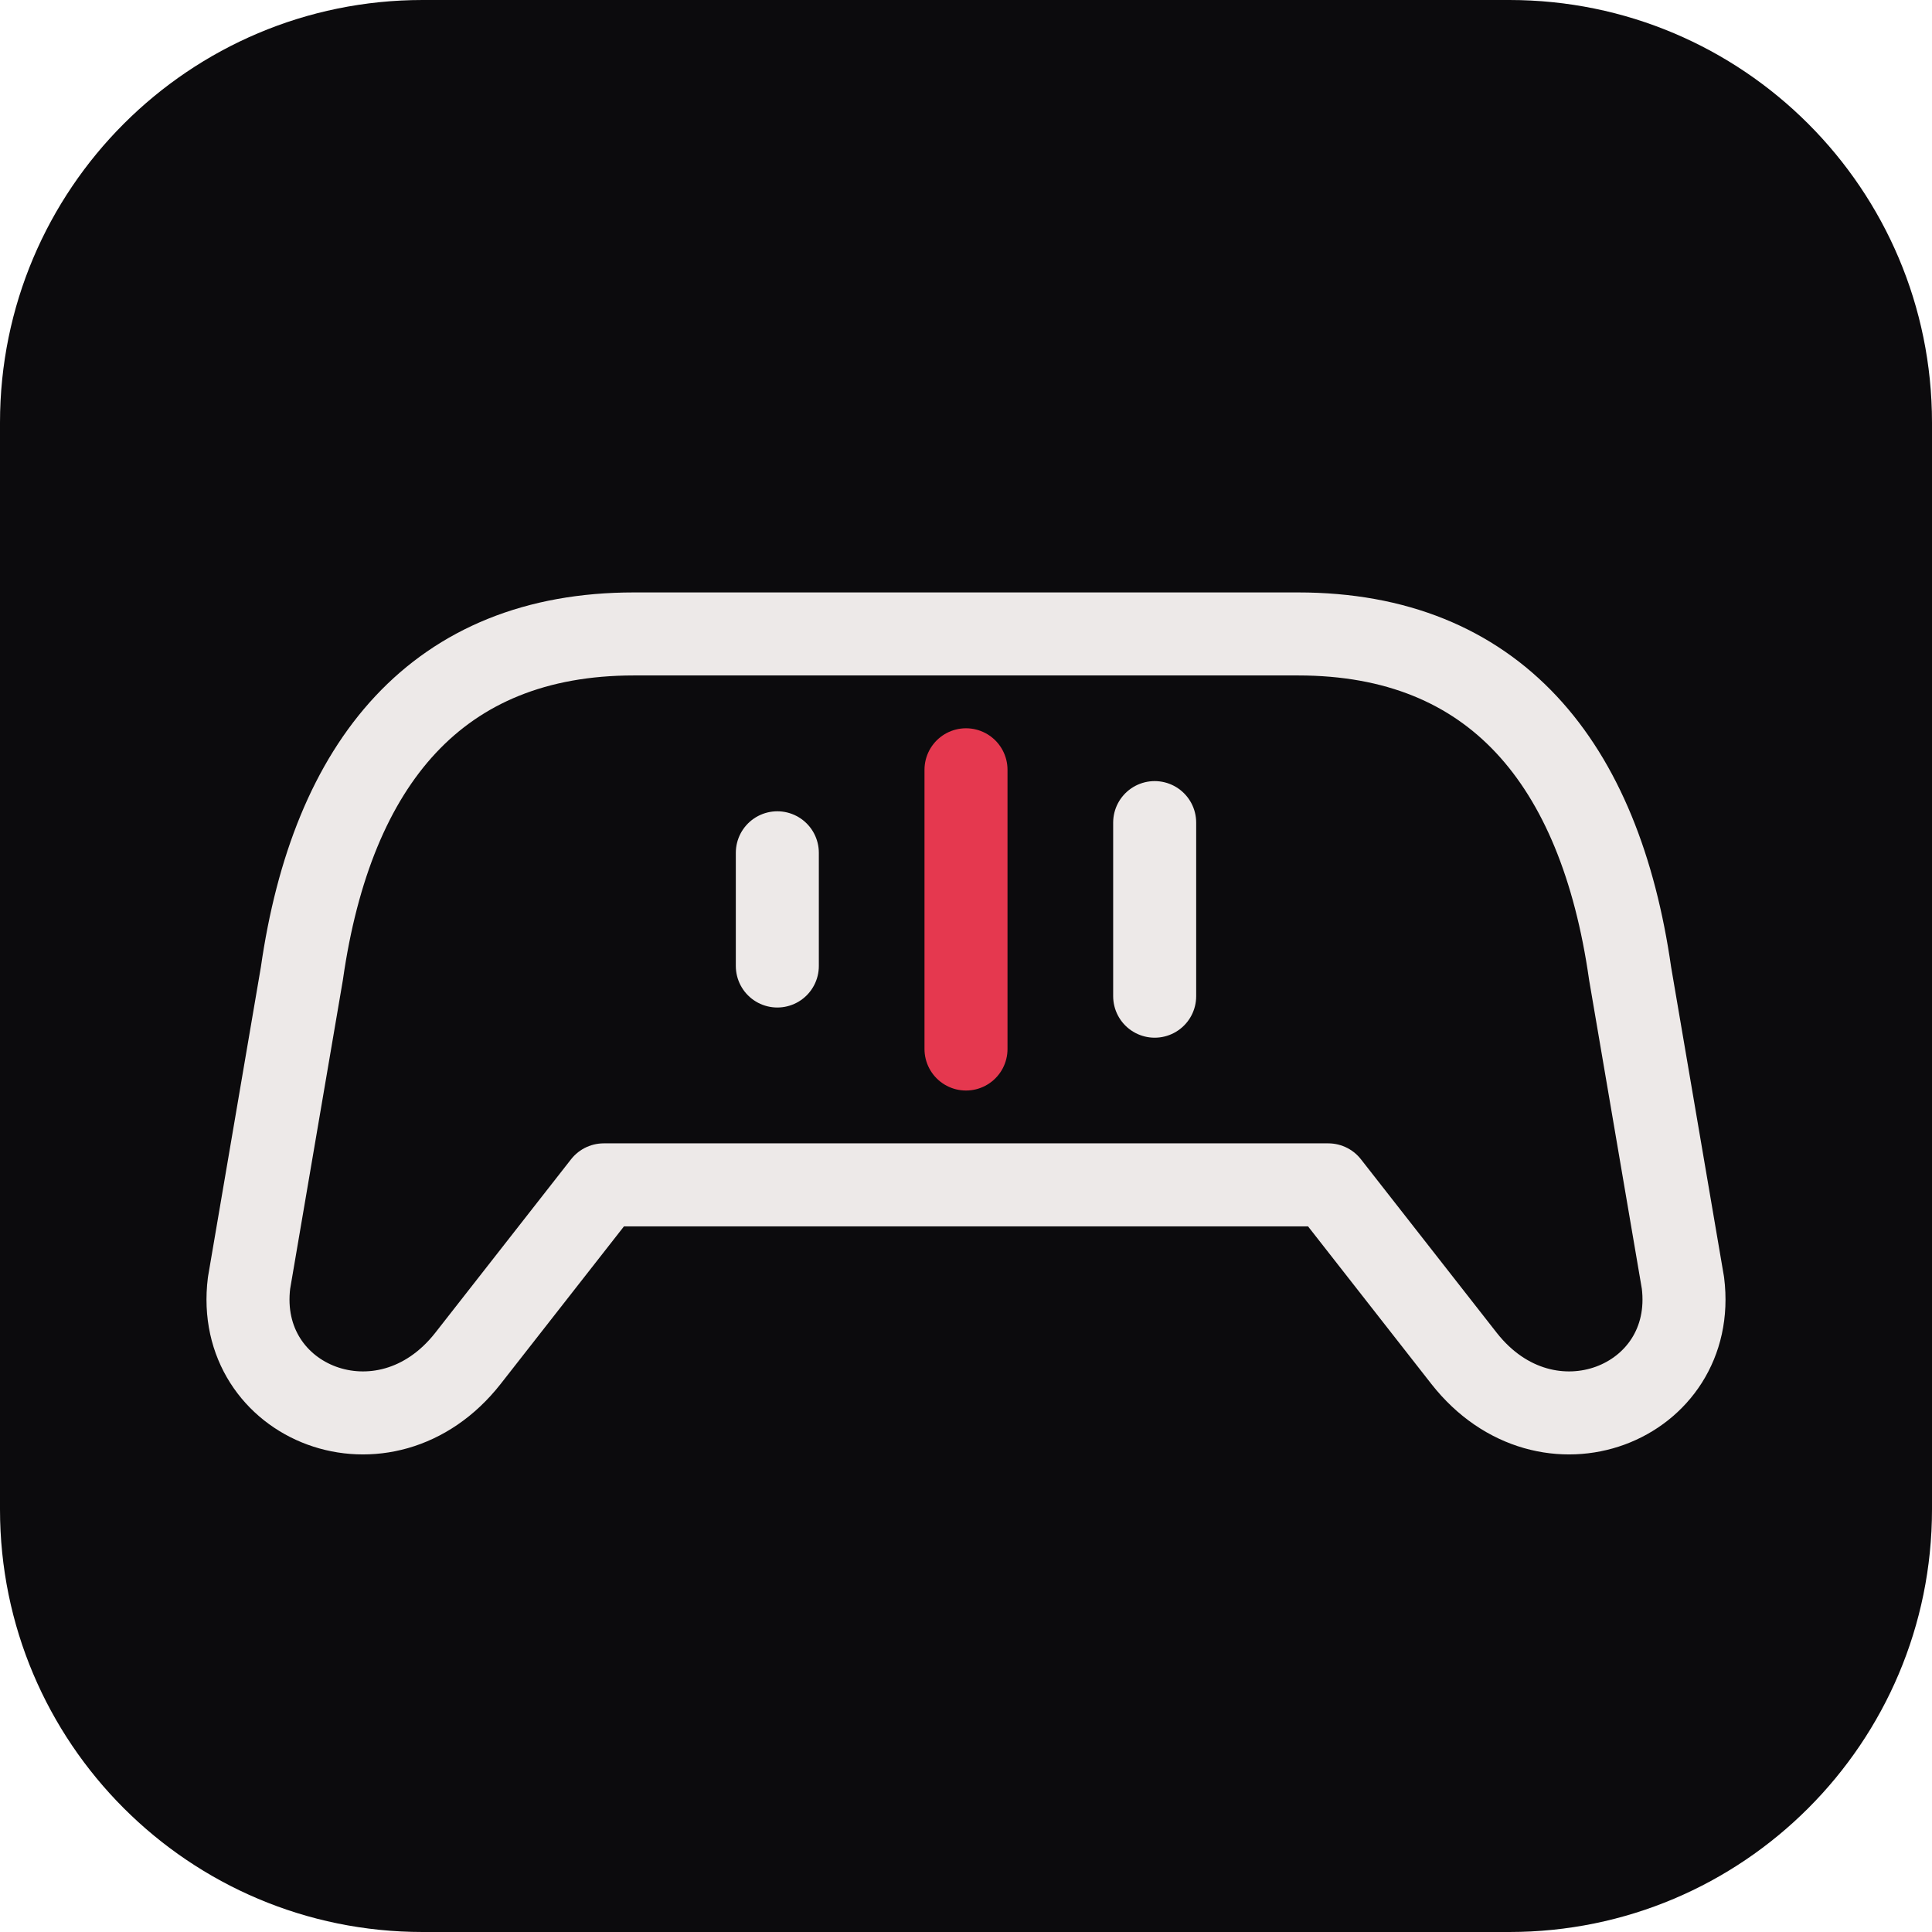
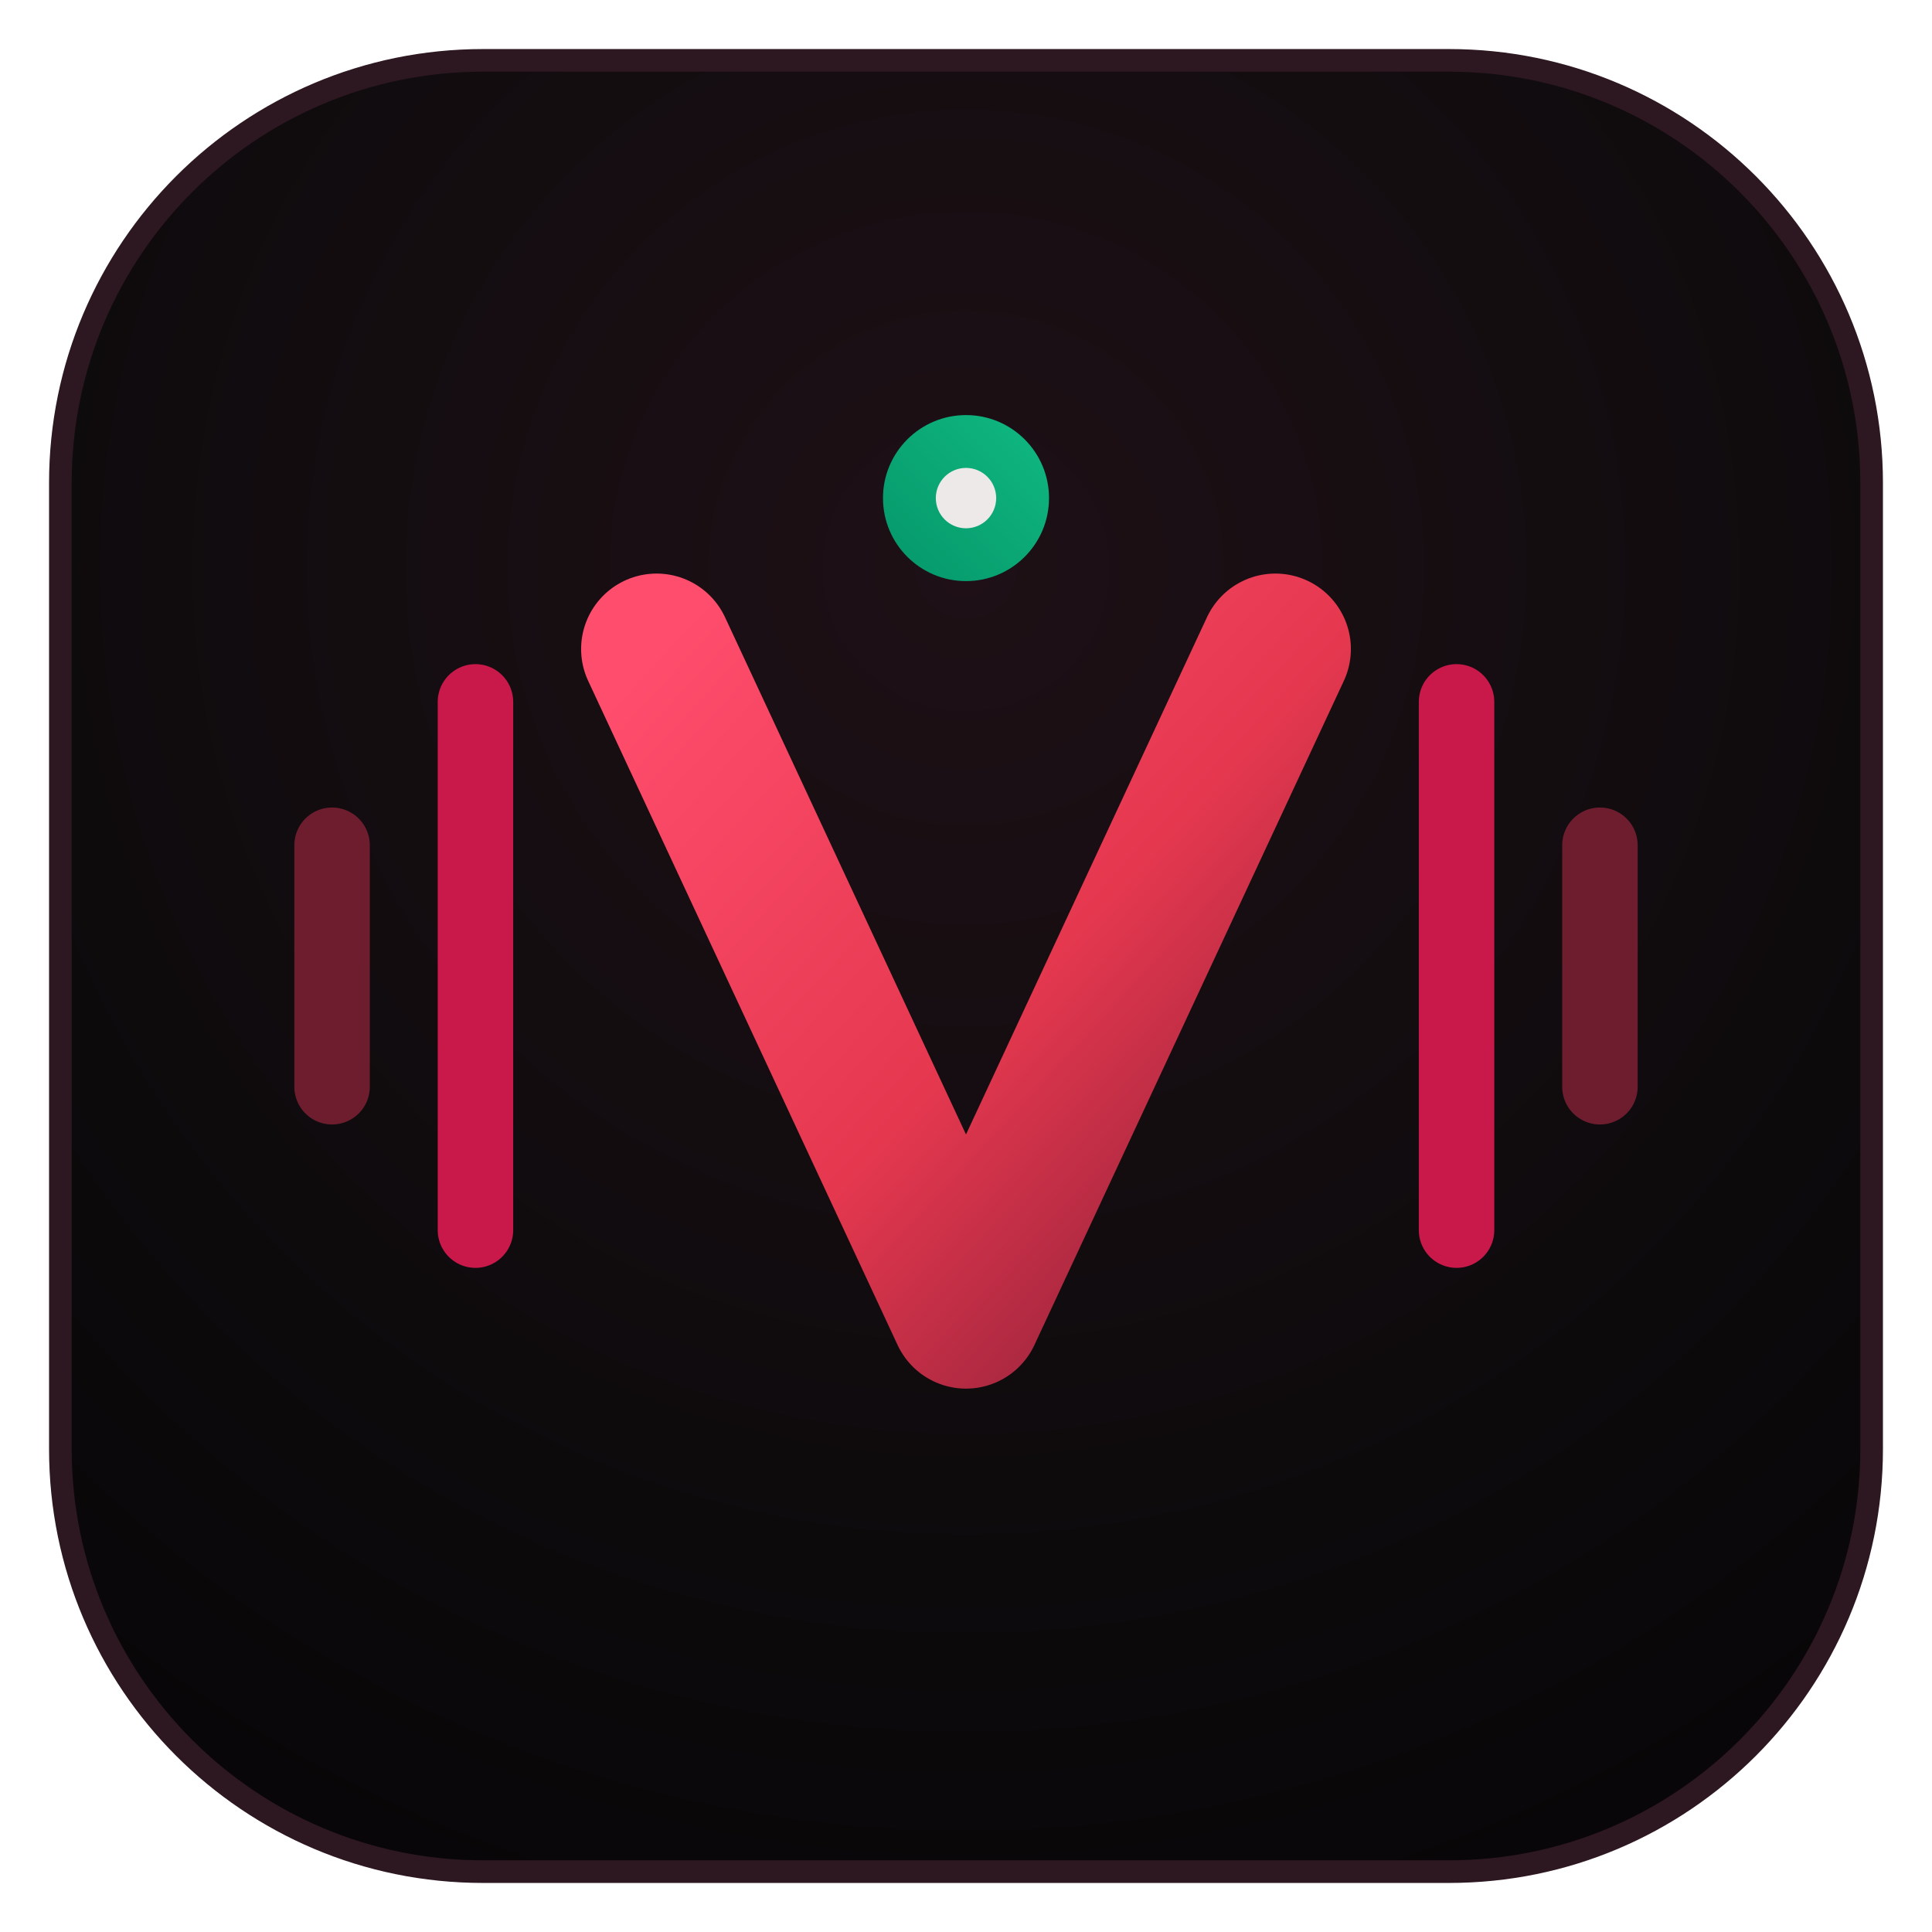
<svg xmlns="http://www.w3.org/2000/svg" viewBox="0 0 512 512" width="512" height="512">
-   <rect width="512" height="512" rx="112" fill="#0C0B0D" />
-   <path d="M168 168 H344 C396 168 424 202 432 258 L446 340 C450 372 410 388 388 360 L352 314 H160 L124 360 C102 388 62 372 66 340 L80 258 C88 202 116 168 168 168 Z" fill="none" stroke="#EDE9E8" stroke-width="22" stroke-linejoin="round" />
-   <g stroke-linecap="round" stroke-width="22">
-     <line x1="206" y1="226" x2="206" y2="256" stroke="#EDE9E8" />
-     <line x1="256" y1="204" x2="256" y2="278" stroke="#E5384F" />
-     <line x1="306" y1="218" x2="306" y2="264" stroke="#EDE9E8" />
+   <defs>
+     <radialGradient id="bgGrad" cx="50%" cy="28%" r="78%">
+       <stop offset="0%" stop-color="#1E1016" />
+       <stop offset="65%" stop-color="#0E0B0D" />
+       <stop offset="100%" stop-color="#080608" />
+     </radialGradient>
+     <linearGradient id="crimsonGrad" x1="0%" y1="0%" x2="100%" y2="100%">
+       <stop offset="0%" stop-color="#FF4D6D" />
+       <stop offset="55%" stop-color="#E5384F" />
+       <stop offset="100%" stop-color="#8C2038" />
+     </linearGradient>
+     <linearGradient id="emeraldGrad" x1="0%" y1="100%" x2="100%" y2="0%">
+       <stop offset="0%" stop-color="#059669" />
+       <stop offset="100%" stop-color="#10B981" />
+     </linearGradient>
+   </defs>
+   <rect x="16" y="16" width="480" height="480" rx="112" fill="url(#bgGrad)" stroke="#2D1720" stroke-width="6" />
+   <g stroke-linecap="round">
+     <line x1="88" y1="224" x2="88" y2="288" stroke="#6E1D2F" stroke-width="20" />
+     <line x1="126" y1="186" x2="126" y2="326" stroke="#C9184A" stroke-width="20" />
+     <line x1="386" y1="186" x2="386" y2="326" stroke="#C9184A" stroke-width="20" />
+     <line x1="424" y1="224" x2="424" y2="288" stroke="#6E1D2F" stroke-width="20" />
  </g>
+   <path d="M174 172 L256 348 L338 172" fill="none" stroke="url(#crimsonGrad)" stroke-width="40" stroke-linecap="round" stroke-linejoin="round" />
+   <circle cx="256" cy="132" r="22" fill="url(#emeraldGrad)" />
+   <circle cx="256" cy="132" r="8" fill="#EDE9E8" />
</svg>
